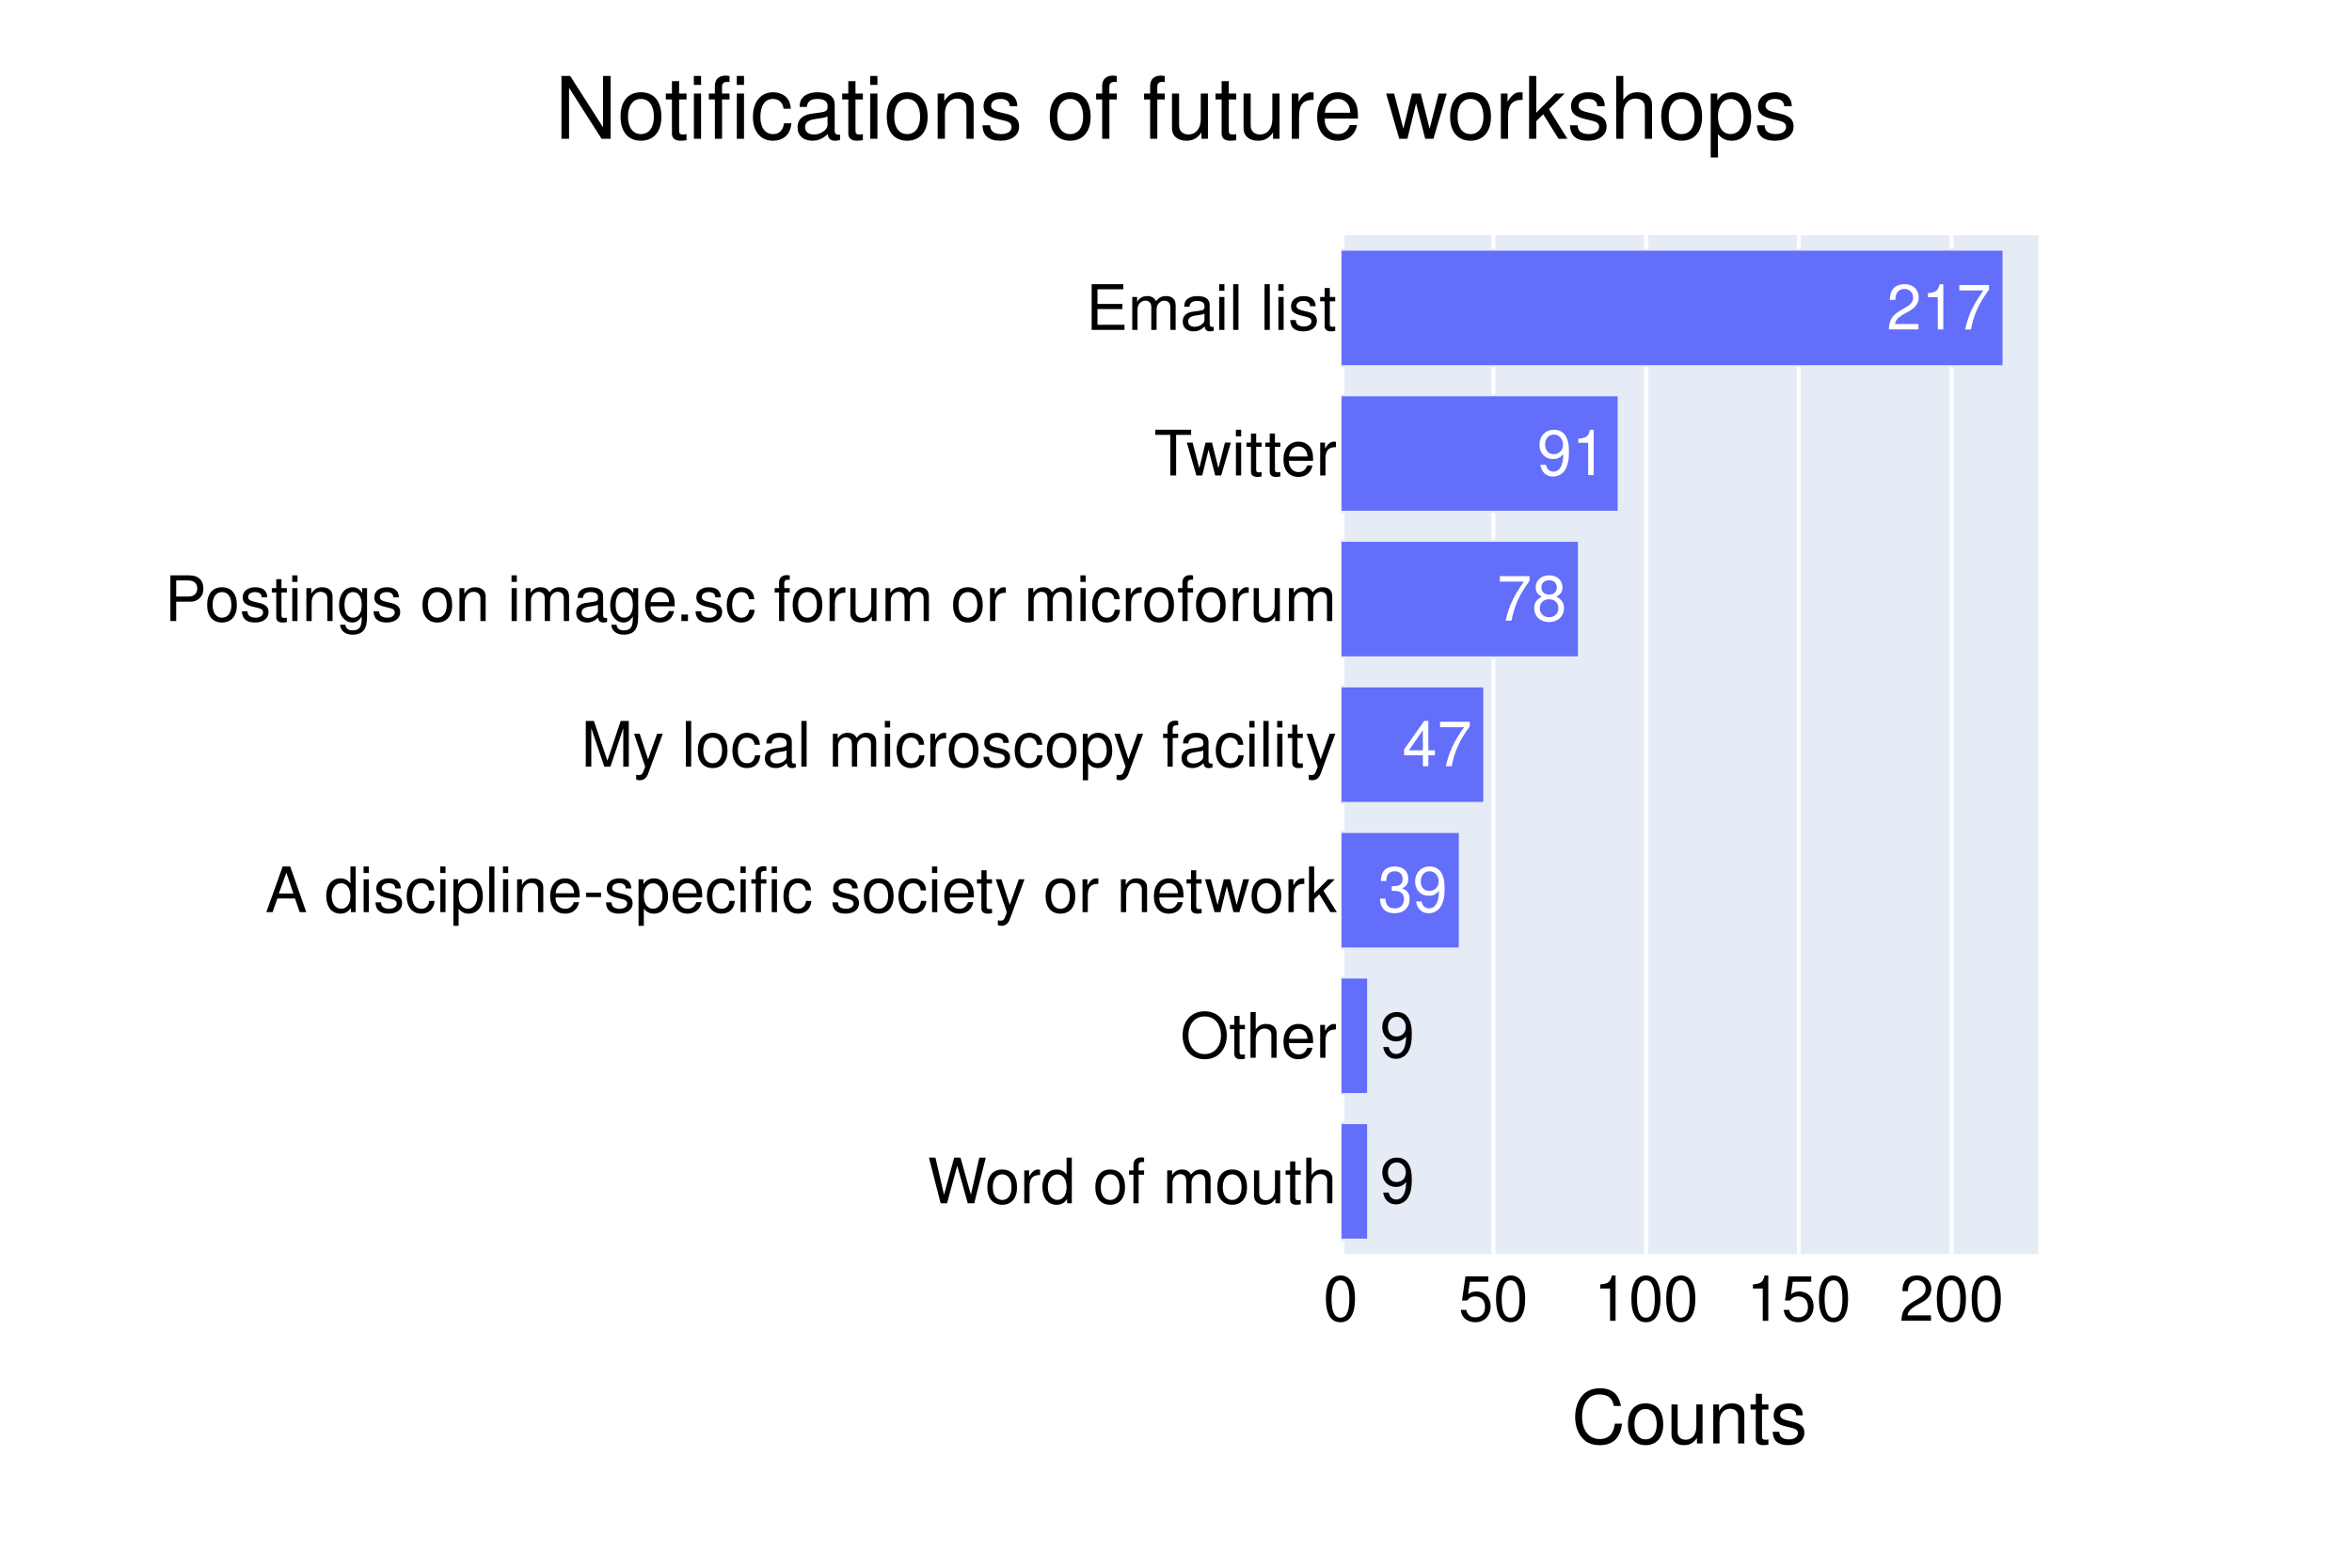
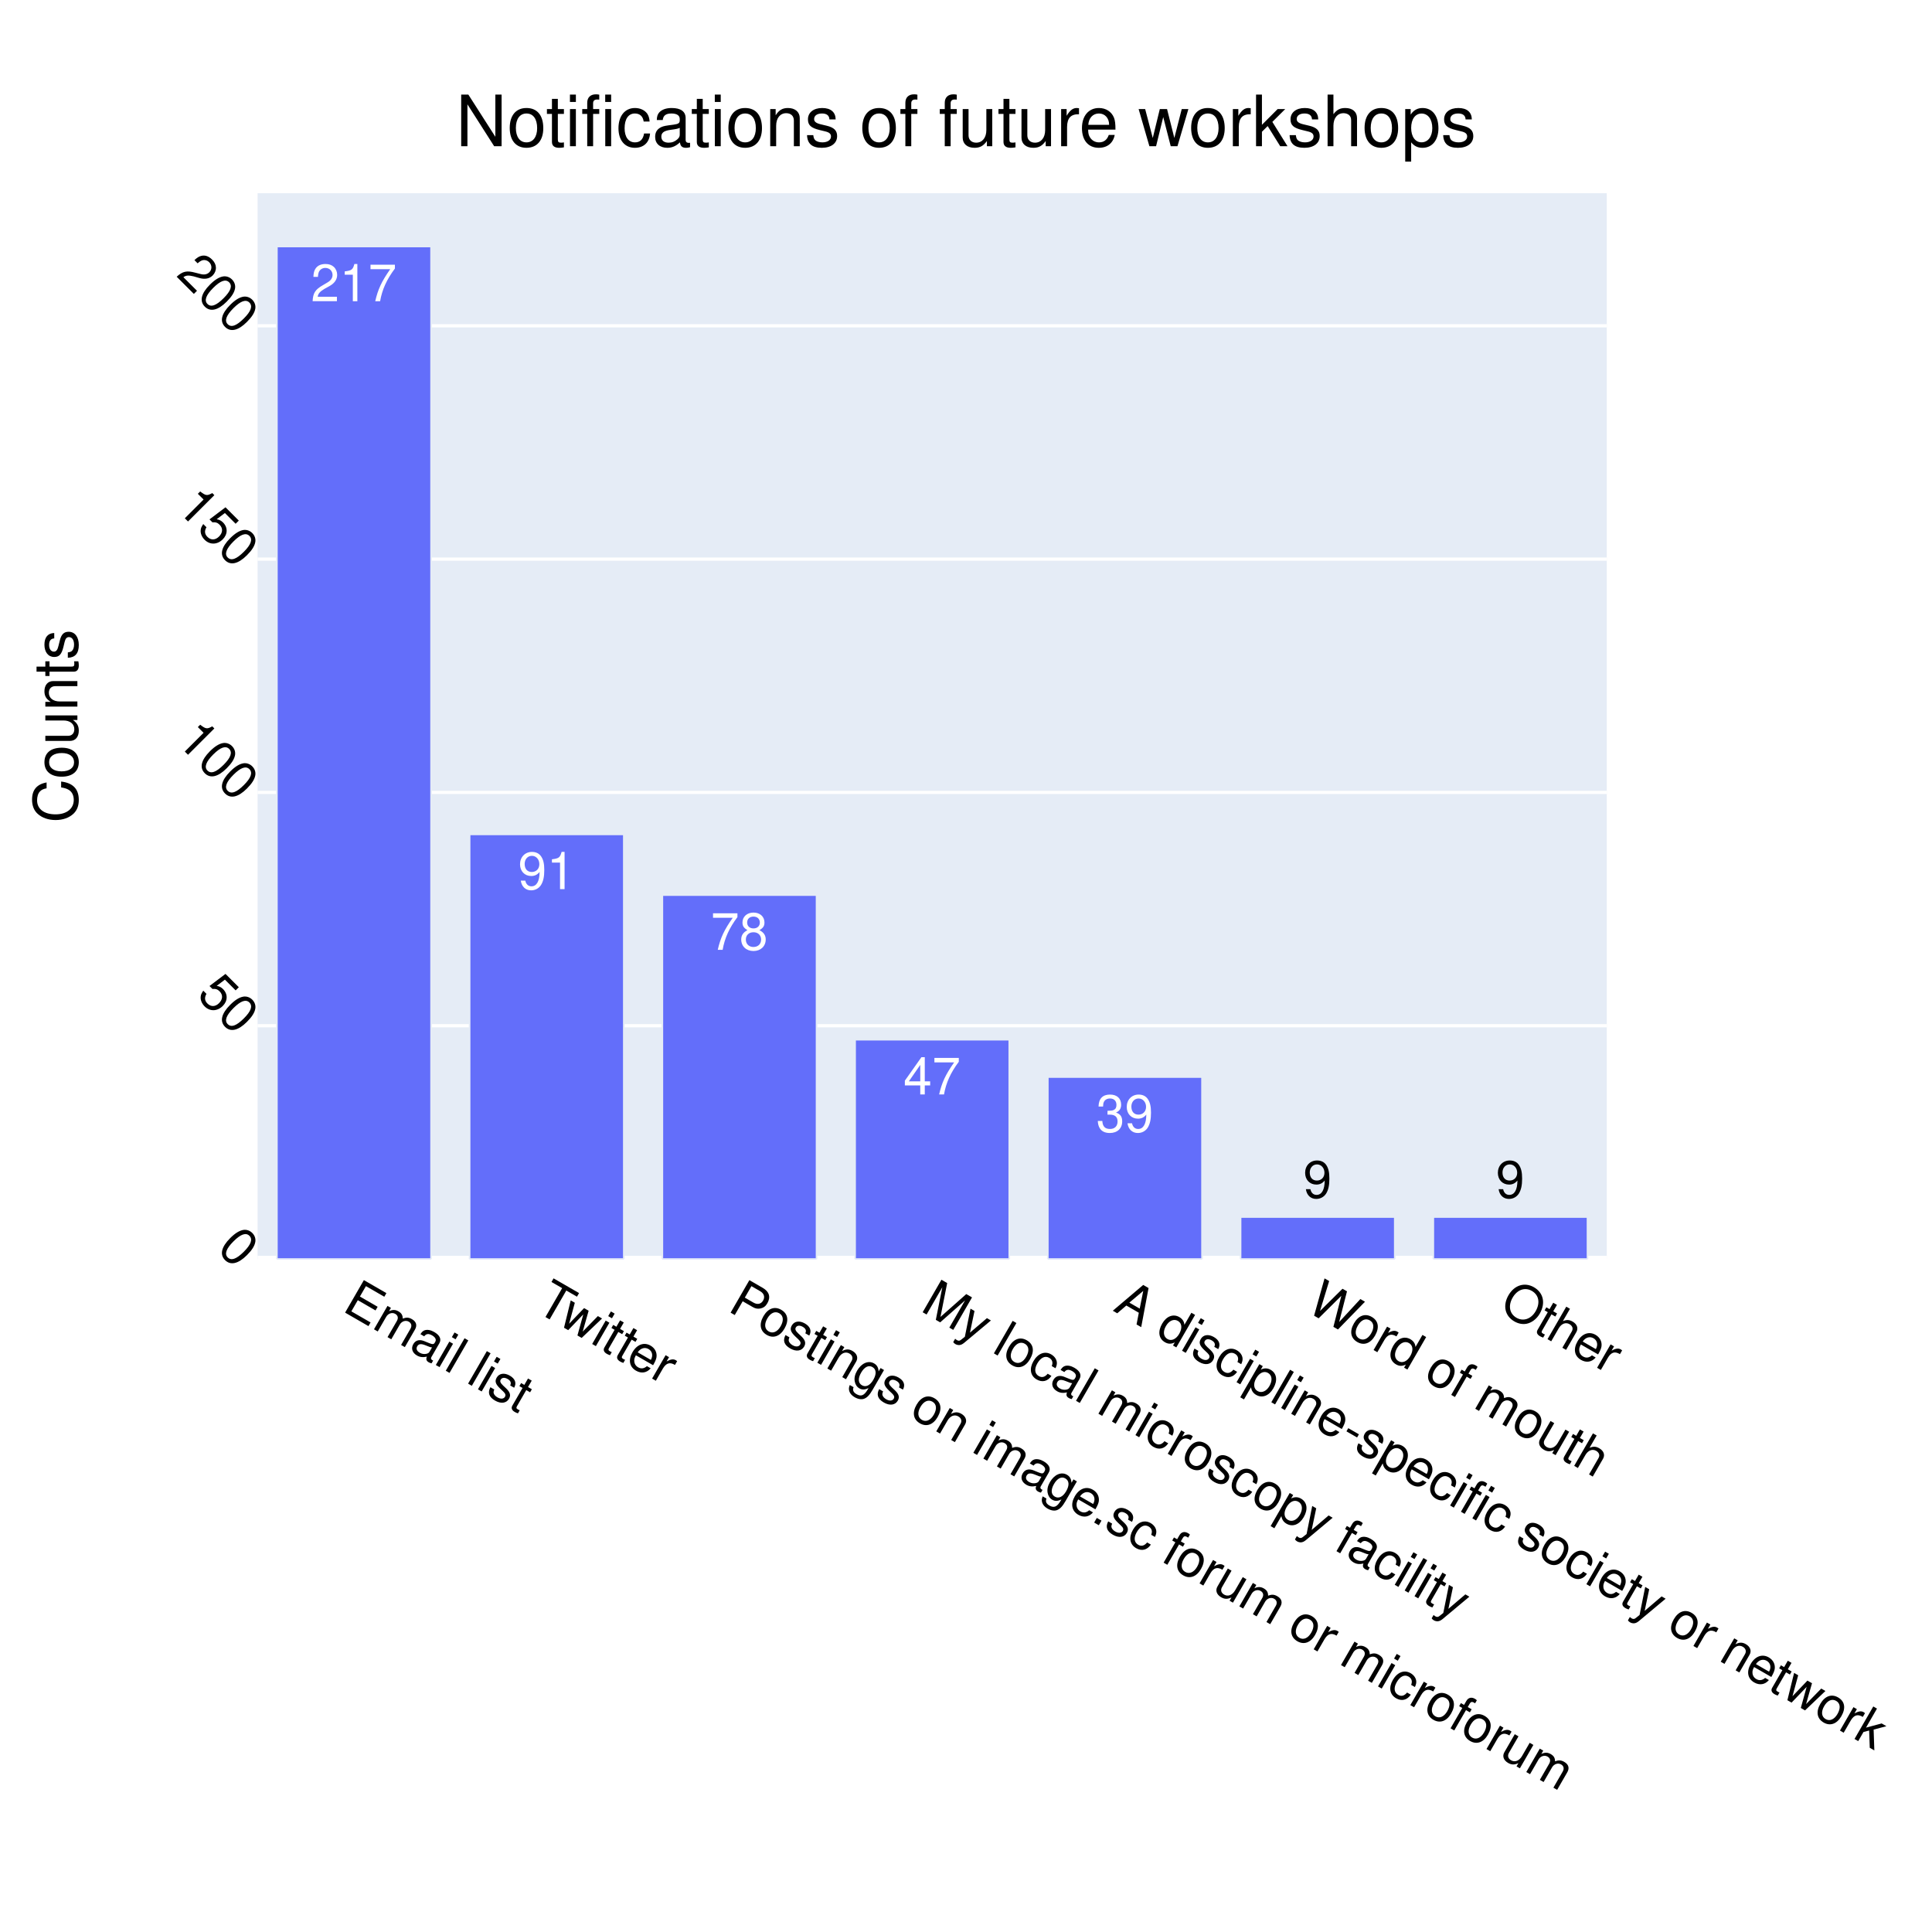
- <svg xmlns="http://www.w3.org/2000/svg" class="main-svg" width="600" height="400" style="" viewBox="0 0 600 400">
-   <rect x="0" y="0" width="600" height="400" style="fill: rgb(255, 255, 255); fill-opacity: 1;" />
-   <defs id="defs-93781b">
+ <svg xmlns="http://www.w3.org/2000/svg" class="main-svg" width="600" height="600" style="" viewBox="0 0 600 600">
+   <rect x="0" y="0" width="600" height="600" style="fill: rgb(255, 255, 255); fill-opacity: 1;" />
+   <defs id="defs-7c3db4">
    <g class="clips">
-       <clipPath id="clip93781bxyplot" class="plotclip">
-         <rect width="178" height="260" />
+       <clipPath id="clip7c3db4xyplot" class="plotclip">
+         <rect width="419" height="331" />
      </clipPath>
-       <clipPath class="axesclip" id="clip93781bx">
-         <rect x="342" y="0" width="178" height="400" />
+       <clipPath class="axesclip" id="clip7c3db4x">
+         <rect x="80" y="0" width="419" height="600" />
      </clipPath>
-       <clipPath class="axesclip" id="clip93781by">
-         <rect x="0" y="60" width="600" height="260" />
+       <clipPath class="axesclip" id="clip7c3db4y">
+         <rect x="0" y="60" width="600" height="331" />
      </clipPath>
-       <clipPath class="axesclip" id="clip93781bxy">
-         <rect x="342" y="60" width="178" height="260" />
+       <clipPath class="axesclip" id="clip7c3db4xy">
+         <rect x="80" y="60" width="419" height="331" />
      </clipPath>
    </g>
    <g class="gradients" />
    <g class="patterns" />
  </defs>
  <g class="bglayer">
-     <rect class="bg" x="342" y="60" width="178" height="260" style="fill: rgb(229, 236, 246); fill-opacity: 1; stroke-width: 0;" />
+     <rect class="bg" x="80" y="60" width="419" height="331" style="fill: rgb(229, 236, 246); fill-opacity: 1; stroke-width: 0;" />
  </g>
  <g class="layer-below">
    <g class="imagelayer" />
    <g class="shapelayer" />
  </g>
  <g class="cartesianlayer">
    <g class="subplot xy">
      <g class="layer-subplot">
        <g class="shapelayer" />
        <g class="imagelayer" />
      </g>
      <g class="minor-gridlayer">
        <g class="x" />
        <g class="y" />
      </g>
      <g class="gridlayer">
-         <g class="x">
-           <path class="xgrid crisp" transform="translate(380.96,0)" d="M0,60v260" style="stroke: rgb(255, 255, 255); stroke-opacity: 1; stroke-width: 1px;" />
-           <path class="xgrid crisp" transform="translate(419.93,0)" d="M0,60v260" style="stroke: rgb(255, 255, 255); stroke-opacity: 1; stroke-width: 1px;" />
-           <path class="xgrid crisp" transform="translate(458.89,0)" d="M0,60v260" style="stroke: rgb(255, 255, 255); stroke-opacity: 1; stroke-width: 1px;" />
-           <path class="xgrid crisp" transform="translate(497.85,0)" d="M0,60v260" style="stroke: rgb(255, 255, 255); stroke-opacity: 1; stroke-width: 1px;" />
+         <g class="x" />
+         <g class="y">
+           <path class="ygrid crisp" transform="translate(0,318.55)" d="M80,0h419" style="stroke: rgb(255, 255, 255); stroke-opacity: 1; stroke-width: 1px;" />
+           <path class="ygrid crisp" transform="translate(0,246.09)" d="M80,0h419" style="stroke: rgb(255, 255, 255); stroke-opacity: 1; stroke-width: 1px;" />
+           <path class="ygrid crisp" transform="translate(0,173.64)" d="M80,0h419" style="stroke: rgb(255, 255, 255); stroke-opacity: 1; stroke-width: 1px;" />
+           <path class="ygrid crisp" transform="translate(0,101.18)" d="M80,0h419" style="stroke: rgb(255, 255, 255); stroke-opacity: 1; stroke-width: 1px;" />
        </g>
-         <g class="y" />
      </g>
      <g class="zerolinelayer">
-         <path class="xzl zl crisp" transform="translate(342,0)" d="M0,60v260" style="stroke: rgb(255, 255, 255); stroke-opacity: 1; stroke-width: 2px;" />
+         <path class="yzl zl crisp" transform="translate(0,391)" d="M80,0h419" style="stroke: rgb(255, 255, 255); stroke-opacity: 1; stroke-width: 2px;" />
      </g>
      <path class="xlines-below" />
      <path class="ylines-below" />
      <g class="overlines-below" />
      <g class="xaxislayer-below" />
      <g class="yaxislayer-below" />
      <g class="overaxes-below" />
-       <g class="plot" transform="translate(342,60)" clip-path="url(#clip93781bxyplot)">
+       <g class="plot" transform="translate(80,60)" clip-path="url(#clip7c3db4xyplot)">
        <g class="barlayer mlayer">
          <g class="trace bars" style="opacity: 1;">
            <g class="points">
              <g class="point">
-                 <path d="M0,33.43V3.71H169.1V33.43Z" style="vector-effect: non-scaling-stroke; opacity: 1; stroke-width: 0.5px; fill: rgb(99, 110, 250); fill-opacity: 1; stroke: rgb(229, 236, 246); stroke-opacity: 1;" />
-                 <text class="bartext bartext-inside" text-anchor="middle" data-notex="1" x="0" y="0" style="font-family: Helvetica; font-size: 16px; fill: rgb(255, 255, 255); fill-opacity: 1; white-space: pre;" transform="translate(152.6469,24.07)">217</text>
+                 <path d="M5.99,331V16.55H53.87V331Z" style="vector-effect: non-scaling-stroke; opacity: 1; stroke-width: 0.5px; fill: rgb(99, 110, 250); fill-opacity: 1; stroke: rgb(229, 236, 246); stroke-opacity: 1;" />
+                 <text class="bartext bartext-inside" text-anchor="middle" data-notex="1" x="0" y="0" style="font-family: Helvetica; font-size: 16px; fill: rgb(255, 255, 255); fill-opacity: 1; white-space: pre;" transform="translate(29.88312,33.55)">217</text>
              </g>
              <g class="point">
-                 <path d="M0,70.57V40.86H70.91V70.57Z" style="vector-effect: non-scaling-stroke; opacity: 1; stroke-width: 0.5px; fill: rgb(99, 110, 250); fill-opacity: 1; stroke: rgb(229, 236, 246); stroke-opacity: 1;" />
-                 <text class="bartext bartext-inside" text-anchor="middle" data-notex="1" x="0" y="0" style="font-family: Helvetica; font-size: 16px; fill: rgb(255, 255, 255); fill-opacity: 1; white-space: pre;" transform="translate(59.00375,61.215)">91</text>
+                 <path d="M65.84,331V199.13H113.73V331Z" style="vector-effect: non-scaling-stroke; opacity: 1; stroke-width: 0.5px; fill: rgb(99, 110, 250); fill-opacity: 1; stroke: rgb(229, 236, 246); stroke-opacity: 1;" />
+                 <text class="bartext bartext-inside" text-anchor="middle" data-notex="1" x="0" y="0" style="font-family: Helvetica; font-size: 16px; fill: rgb(255, 255, 255); fill-opacity: 1; white-space: pre;" transform="translate(89.785,216.13)">91</text>
              </g>
              <g class="point">
-                 <path d="M0,107.71V78H60.78V107.71Z" style="vector-effect: non-scaling-stroke; opacity: 1; stroke-width: 0.5px; fill: rgb(99, 110, 250); fill-opacity: 1; stroke: rgb(229, 236, 246); stroke-opacity: 1;" />
-                 <text class="bartext bartext-inside" text-anchor="middle" data-notex="1" x="0" y="0" style="font-family: Helvetica; font-size: 16px; fill: rgb(255, 255, 255); fill-opacity: 1; white-space: pre;" transform="translate(48.78,98.355)">78</text>
+                 <path d="M125.7,331V217.97H173.59V331Z" style="vector-effect: non-scaling-stroke; opacity: 1; stroke-width: 0.5px; fill: rgb(99, 110, 250); fill-opacity: 1; stroke: rgb(229, 236, 246); stroke-opacity: 1;" />
+                 <text class="bartext bartext-inside" text-anchor="middle" data-notex="1" x="0" y="0" style="font-family: Helvetica; font-size: 16px; fill: rgb(255, 255, 255); fill-opacity: 1; white-space: pre;" transform="translate(149.5981,234.97)">78</text>
              </g>
              <g class="point">
-                 <path d="M0,144.86V115.14H36.63V144.86Z" style="vector-effect: non-scaling-stroke; opacity: 1; stroke-width: 0.5px; fill: rgb(99, 110, 250); fill-opacity: 1; stroke: rgb(229, 236, 246); stroke-opacity: 1;" />
-                 <text class="bartext bartext-inside" text-anchor="middle" data-notex="1" x="0" y="0" style="font-family: Helvetica; font-size: 16px; fill: rgb(255, 255, 255); fill-opacity: 1; white-space: pre;" transform="translate(24.63,135.5)">47</text>
+                 <path d="M185.56,331V262.89H233.44V331Z" style="vector-effect: non-scaling-stroke; opacity: 1; stroke-width: 0.5px; fill: rgb(99, 110, 250); fill-opacity: 1; stroke: rgb(229, 236, 246); stroke-opacity: 1;" />
+                 <text class="bartext bartext-inside" text-anchor="middle" data-notex="1" x="0" y="0" style="font-family: Helvetica; font-size: 16px; fill: rgb(255, 255, 255); fill-opacity: 1; white-space: pre;" transform="translate(209.4531,279.89)">47</text>
              </g>
              <g class="point">
-                 <path d="M0,182V152.29H30.39V182Z" style="vector-effect: non-scaling-stroke; opacity: 1; stroke-width: 0.5px; fill: rgb(99, 110, 250); fill-opacity: 1; stroke: rgb(229, 236, 246); stroke-opacity: 1;" />
-                 <text class="bartext bartext-inside" text-anchor="middle" data-notex="1" x="0" y="0" style="font-family: Helvetica; font-size: 16px; fill: rgb(255, 255, 255); fill-opacity: 1; white-space: pre;" transform="translate(18.39,172.645)">39</text>
+                 <path d="M245.41,331V274.49H293.3V331Z" style="vector-effect: non-scaling-stroke; opacity: 1; stroke-width: 0.5px; fill: rgb(99, 110, 250); fill-opacity: 1; stroke: rgb(229, 236, 246); stroke-opacity: 1;" />
+                 <text class="bartext bartext-inside" text-anchor="middle" data-notex="1" x="0" y="0" style="font-family: Helvetica; font-size: 16px; fill: rgb(255, 255, 255); fill-opacity: 1; white-space: pre;" transform="translate(269.3081,291.49)">39</text>
              </g>
              <g class="point">
-                 <path d="M0,256.29V226.57H7.01V256.29Z" style="vector-effect: non-scaling-stroke; opacity: 1; stroke-width: 0.5px; fill: rgb(99, 110, 250); fill-opacity: 1; stroke: rgb(229, 236, 246); stroke-opacity: 1;" />
-                 <text class="bartext bartext-outside" text-anchor="middle" data-notex="1" x="0" y="0" style="font-family: Helvetica; font-size: 16px; fill: rgb(0, 0, 0); fill-opacity: 1; white-space: pre;" transform="translate(14.46312,246.93)">9</text>
+                 <path d="M305.27,331V317.96H353.16V331Z" style="vector-effect: non-scaling-stroke; opacity: 1; stroke-width: 0.5px; fill: rgb(99, 110, 250); fill-opacity: 1; stroke: rgb(229, 236, 246); stroke-opacity: 1;" />
+                 <text class="bartext bartext-outside" text-anchor="middle" data-notex="1" x="0" y="0" style="font-family: Helvetica; font-size: 16px; fill: rgb(0, 0, 0); fill-opacity: 1; white-space: pre;" transform="translate(329.1603,311.96)">9</text>
              </g>
              <g class="point">
-                 <path d="M0,219.14V189.43H7.01V219.14Z" style="vector-effect: non-scaling-stroke; opacity: 1; stroke-width: 0.5px; fill: rgb(99, 110, 250); fill-opacity: 1; stroke: rgb(229, 236, 246); stroke-opacity: 1;" />
-                 <text class="bartext bartext-outside" text-anchor="middle" data-notex="1" x="0" y="0" style="font-family: Helvetica; font-size: 16px; fill: rgb(0, 0, 0); fill-opacity: 1; white-space: pre;" transform="translate(14.46312,209.785)">9</text>
+                 <path d="M365.13,331V317.96H413.01V331Z" style="vector-effect: non-scaling-stroke; opacity: 1; stroke-width: 0.5px; fill: rgb(99, 110, 250); fill-opacity: 1; stroke: rgb(229, 236, 246); stroke-opacity: 1;" />
+                 <text class="bartext bartext-outside" text-anchor="middle" data-notex="1" x="0" y="0" style="font-family: Helvetica; font-size: 16px; fill: rgb(0, 0, 0); fill-opacity: 1; white-space: pre;" transform="translate(389.0153,311.96)">9</text>
              </g>
            </g>
          </g>
        </g>
      </g>
      <g class="overplot" />
      <path class="xlines-above crisp" d="M0,0" style="fill: none;" />
      <path class="ylines-above crisp" d="M0,0" style="fill: none;" />
      <g class="overlines-above" />
      <g class="xaxislayer-above">
        <g class="xtick">
-           <text text-anchor="middle" x="0" y="337" transform="translate(342,0)" style="font-family: Helvetica; font-size: 16px; fill: rgb(0, 0, 0); fill-opacity: 1; white-space: pre; opacity: 1;">0</text>
+           <text text-anchor="start" x="0" y="408" transform="translate(109.93,0) rotate(30,0,400)" style="font-family: Helvetica; font-size: 16px; fill: rgb(0, 0, 0); fill-opacity: 1; white-space: pre; opacity: 1;">Email list</text>
        </g>
        <g class="xtick">
-           <text text-anchor="middle" x="0" y="337" style="font-family: Helvetica; font-size: 16px; fill: rgb(0, 0, 0); fill-opacity: 1; white-space: pre; opacity: 1;" transform="translate(380.96,0)">50</text>
+           <text text-anchor="start" x="0" y="408" transform="translate(169.79,0) rotate(30,0,400)" style="font-family: Helvetica; font-size: 16px; fill: rgb(0, 0, 0); fill-opacity: 1; white-space: pre; opacity: 1;">Twitter</text>
        </g>
        <g class="xtick">
-           <text text-anchor="middle" x="0" y="337" style="font-family: Helvetica; font-size: 16px; fill: rgb(0, 0, 0); fill-opacity: 1; white-space: pre; opacity: 1;" transform="translate(419.93,0)">100</text>
+           <text text-anchor="start" x="0" y="408" transform="translate(229.64,0) rotate(30,0,400)" style="font-family: Helvetica; font-size: 16px; fill: rgb(0, 0, 0); fill-opacity: 1; white-space: pre; opacity: 1;">Postings on image.sc forum or microforum</text>
        </g>
        <g class="xtick">
-           <text text-anchor="middle" x="0" y="337" style="font-family: Helvetica; font-size: 16px; fill: rgb(0, 0, 0); fill-opacity: 1; white-space: pre; opacity: 1;" transform="translate(458.89,0)">150</text>
+           <text text-anchor="start" x="0" y="408" transform="translate(289.5,0) rotate(30,0,400)" style="font-family: Helvetica; font-size: 16px; fill: rgb(0, 0, 0); fill-opacity: 1; white-space: pre; opacity: 1;">My local microscopy facility</text>
        </g>
        <g class="xtick">
-           <text text-anchor="middle" x="0" y="337" style="font-family: Helvetica; font-size: 16px; fill: rgb(0, 0, 0); fill-opacity: 1; white-space: pre; opacity: 1;" transform="translate(497.85,0)">200</text>
+           <text text-anchor="start" x="0" y="408" transform="translate(349.36,0) rotate(30,0,400)" style="font-family: Helvetica; font-size: 16px; fill: rgb(0, 0, 0); fill-opacity: 1; white-space: pre; opacity: 1;">A discipline-specific society or network</text>
+         </g>
+         <g class="xtick">
+           <text text-anchor="start" x="0" y="408" transform="translate(409.21,0) rotate(30,0,400)" style="font-family: Helvetica; font-size: 16px; fill: rgb(0, 0, 0); fill-opacity: 1; white-space: pre; opacity: 1;">Word of mouth</text>
+         </g>
+         <g class="xtick">
+           <text text-anchor="start" x="0" y="408" transform="translate(469.07,0) rotate(30,0,400)" style="font-family: Helvetica; font-size: 16px; fill: rgb(0, 0, 0); fill-opacity: 1; white-space: pre; opacity: 1;">Other</text>
        </g>
      </g>
      <g class="yaxislayer-above">
        <g class="ytick">
-           <text text-anchor="end" x="341" y="5.6" transform="translate(0,301.43)" style="font-family: Helvetica; font-size: 16px; fill: rgb(0, 0, 0); fill-opacity: 1; white-space: pre; opacity: 1;">Word of mouth</text>
+           <text text-anchor="end" x="79" y="5.6" transform="translate(0,391) rotate(45,79,-2.4)" style="font-family: Helvetica; font-size: 16px; fill: rgb(0, 0, 0); fill-opacity: 1; white-space: pre; opacity: 1;">0</text>
        </g>
        <g class="ytick">
-           <text text-anchor="end" x="341" y="5.6" transform="translate(0,264.29)" style="font-family: Helvetica; font-size: 16px; fill: rgb(0, 0, 0); fill-opacity: 1; white-space: pre; opacity: 1;">Other</text>
+           <text text-anchor="end" x="79" y="5.6" style="font-family: Helvetica; font-size: 16px; fill: rgb(0, 0, 0); fill-opacity: 1; white-space: pre; opacity: 1;" transform="translate(0,318.55) rotate(45,79,-2.4)">50</text>
        </g>
        <g class="ytick">
-           <text text-anchor="end" x="341" y="5.6" transform="translate(0,227.14)" style="font-family: Helvetica; font-size: 16px; fill: rgb(0, 0, 0); fill-opacity: 1; white-space: pre; opacity: 1;">A discipline-specific society or network</text>
+           <text text-anchor="end" x="79" y="5.6" style="font-family: Helvetica; font-size: 16px; fill: rgb(0, 0, 0); fill-opacity: 1; white-space: pre; opacity: 1;" transform="translate(0,246.09) rotate(45,79,-2.4)">100</text>
        </g>
        <g class="ytick">
-           <text text-anchor="end" x="341" y="5.6" transform="translate(0,190)" style="font-family: Helvetica; font-size: 16px; fill: rgb(0, 0, 0); fill-opacity: 1; white-space: pre; opacity: 1;">My local microscopy facility</text>
+           <text text-anchor="end" x="79" y="5.6" style="font-family: Helvetica; font-size: 16px; fill: rgb(0, 0, 0); fill-opacity: 1; white-space: pre; opacity: 1;" transform="translate(0,173.64) rotate(45,79,-2.4)">150</text>
        </g>
        <g class="ytick">
-           <text text-anchor="end" x="341" y="5.6" transform="translate(0,152.86)" style="font-family: Helvetica; font-size: 16px; fill: rgb(0, 0, 0); fill-opacity: 1; white-space: pre; opacity: 1;">Postings on image.sc forum or microforum</text>
-         </g>
-         <g class="ytick">
-           <text text-anchor="end" x="341" y="5.6" transform="translate(0,115.71)" style="font-family: Helvetica; font-size: 16px; fill: rgb(0, 0, 0); fill-opacity: 1; white-space: pre; opacity: 1;">Twitter</text>
-         </g>
-         <g class="ytick">
-           <text text-anchor="end" x="341" y="5.6" transform="translate(0,78.57)" style="font-family: Helvetica; font-size: 16px; fill: rgb(0, 0, 0); fill-opacity: 1; white-space: pre; opacity: 1;">Email list</text>
+           <text text-anchor="end" x="79" y="5.6" style="font-family: Helvetica; font-size: 16px; fill: rgb(0, 0, 0); fill-opacity: 1; white-space: pre; opacity: 1;" transform="translate(0,101.18) rotate(45,79,-2.4)">200</text>
        </g>
      </g>
      <g class="overaxes-above" />
    </g>
  </g>
  <g class="polarlayer" />
  <g class="smithlayer" />
  <g class="ternarylayer" />
  <g class="geolayer" />
  <g class="funnelarealayer" />
  <g class="pielayer" />
  <g class="iciclelayer" />
  <g class="treemaplayer" />
  <g class="sunburstlayer" />
  <g class="glimages" />
-   <defs id="topdefs-93781b">
+   <defs id="topdefs-7c3db4">
    <g class="clips" />
  </defs>
  <g class="layer-above">
    <g class="imagelayer" />
    <g class="shapelayer" />
  </g>
  <g class="infolayer">
    <g class="g-gtitle">
-       <text class="gtitle" x="300" y="20" text-anchor="middle" dy="0.7em" style="font-family: Helvetica; font-size: 22px; fill: rgb(0, 0, 0); opacity: 1; font-weight: normal; white-space: pre;">Notifications of future workshops</text>
+       <text class="gtitle" x="300" y="30" text-anchor="middle" dy="0.7em" style="font-family: Helvetica; font-size: 22px; fill: rgb(0, 0, 0); opacity: 1; font-weight: normal; white-space: pre;">Notifications of future workshops</text>
    </g>
-     <g class="g-xtitle">
-       <text class="xtitle" x="431" y="368.3" text-anchor="middle" style="font-family: Helvetica; font-size: 19px; fill: rgb(0, 0, 0); opacity: 1; font-weight: normal; white-space: pre;">Counts</text>
+     <g class="g-xtitle" />
+     <g class="g-ytitle">
+       <text class="ytitle" transform="rotate(-90,24.03301,225.5)" x="24.033" y="225.5" text-anchor="middle" style="font-family: Helvetica; font-size: 19px; fill: rgb(0, 0, 0); opacity: 1; font-weight: normal; white-space: pre;">Counts</text>
    </g>
-     <g class="g-ytitle" />
  </g>
</svg>
